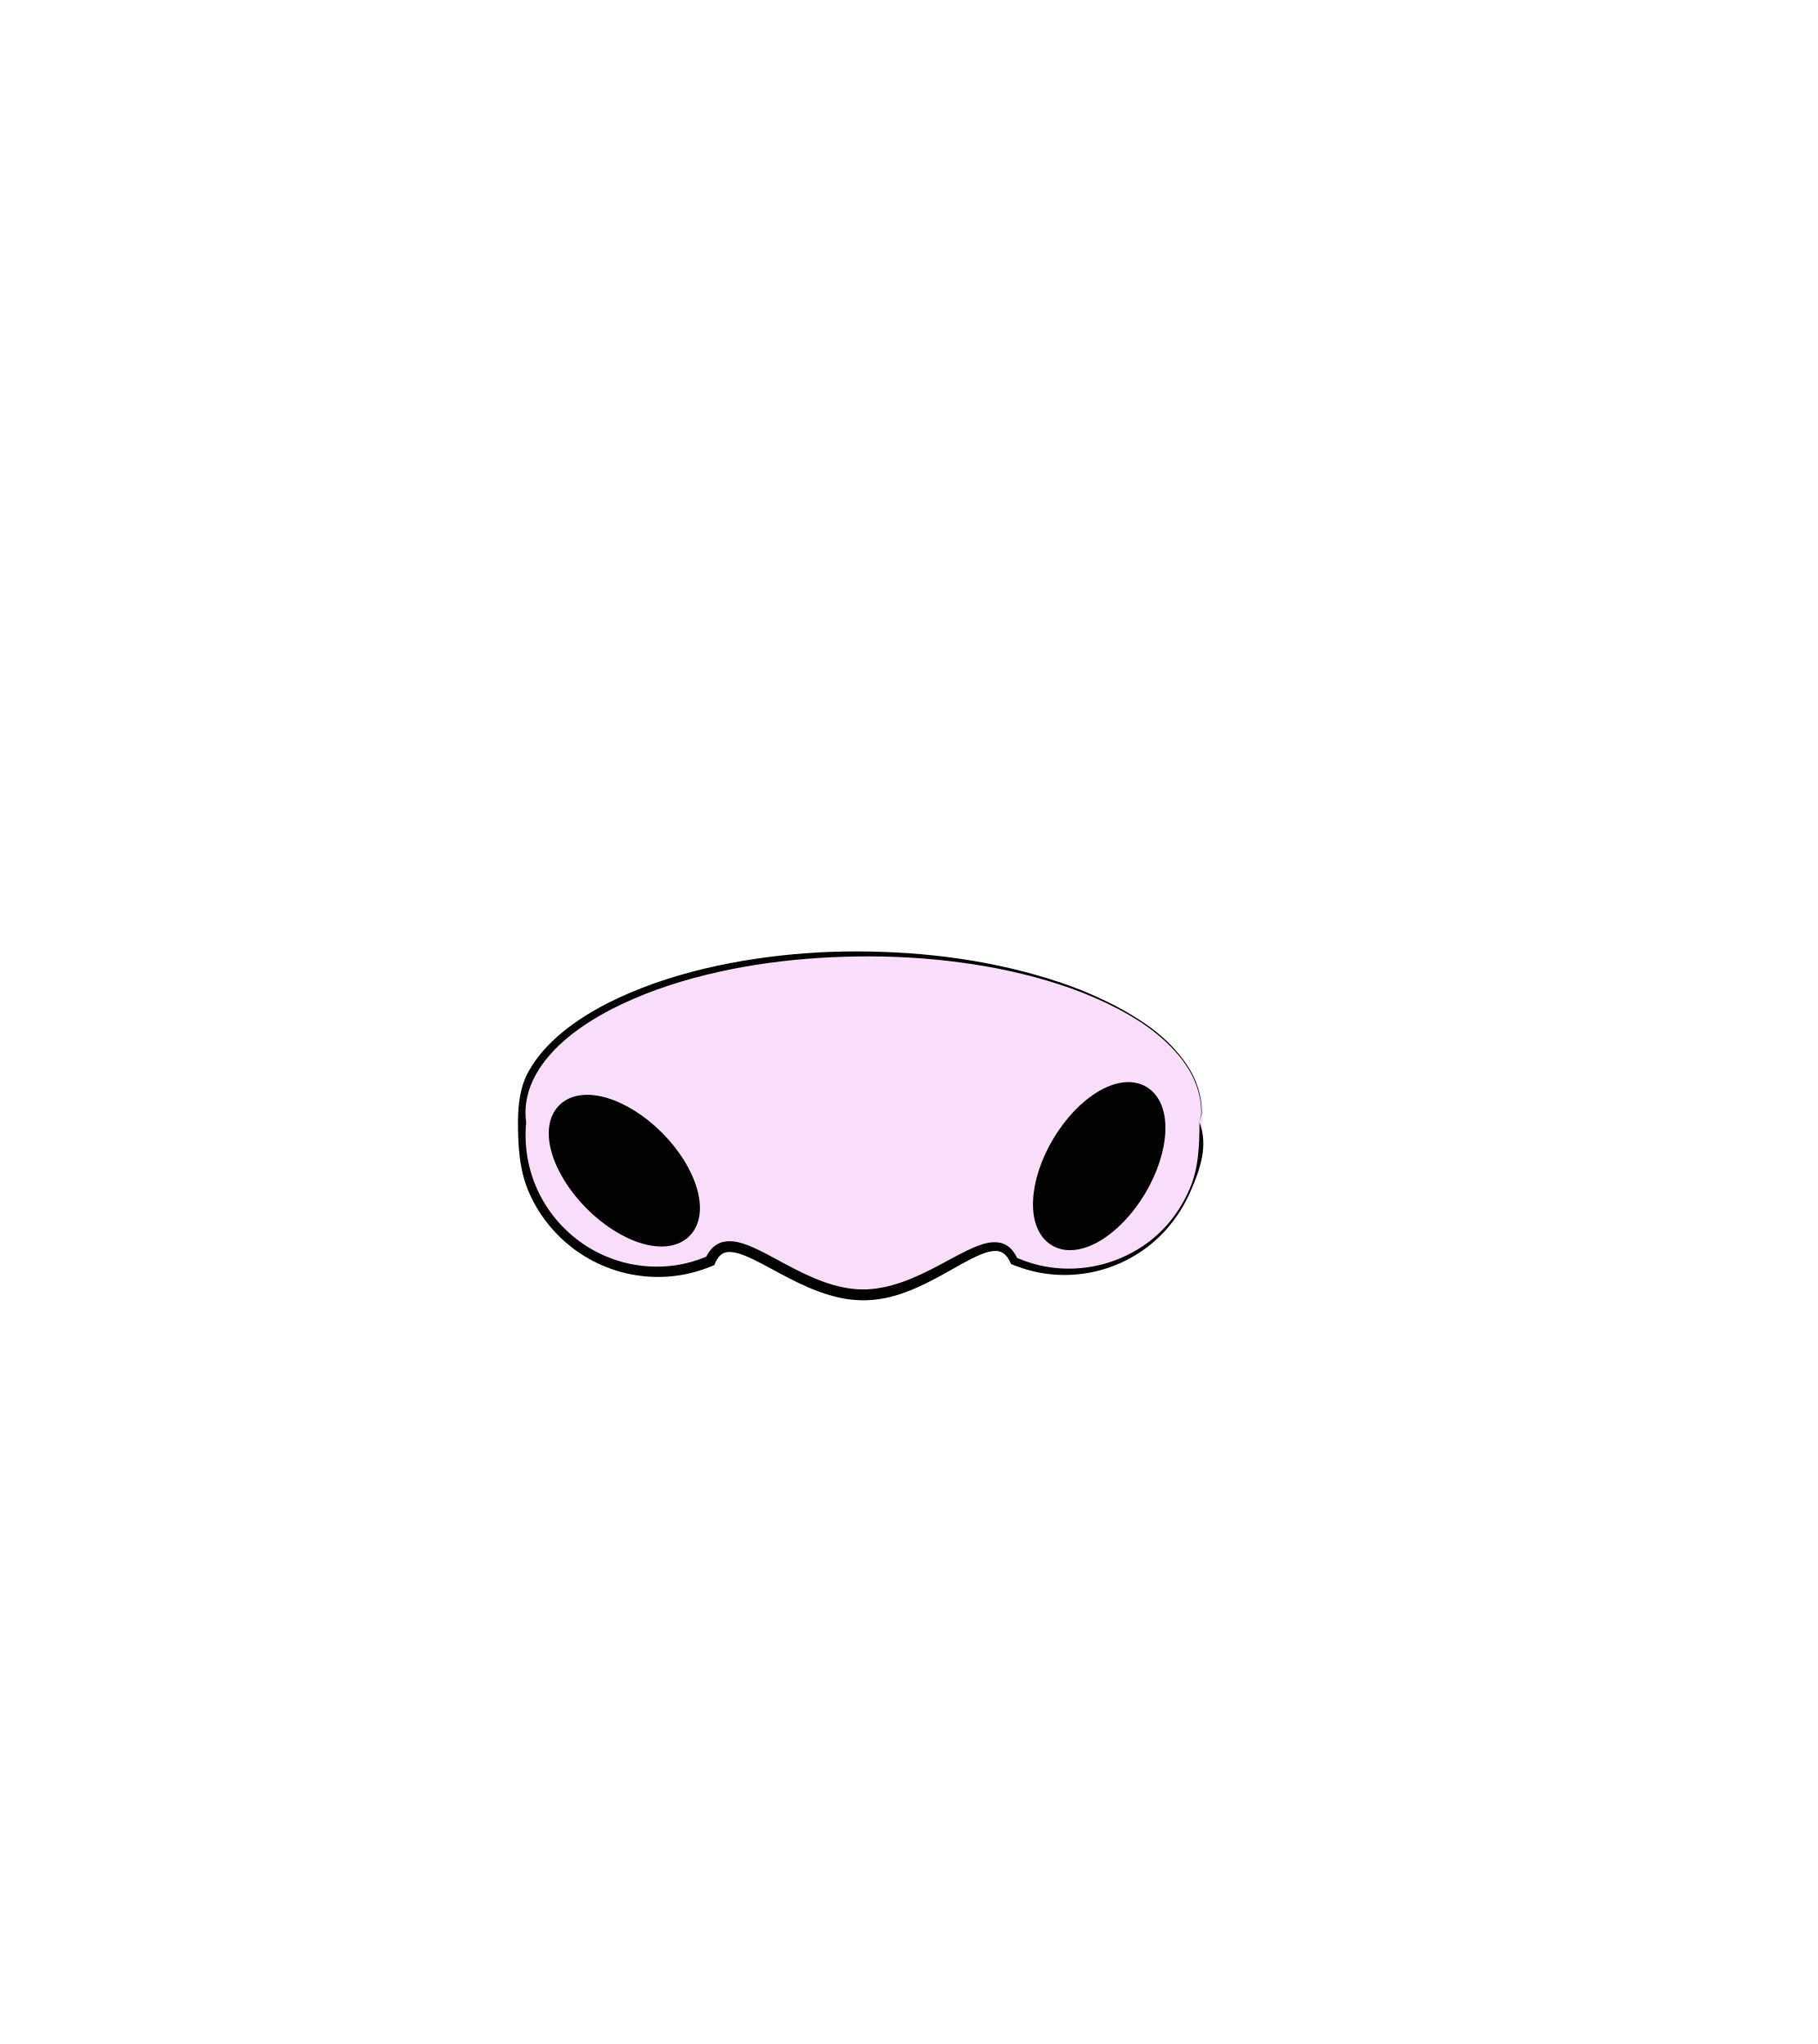
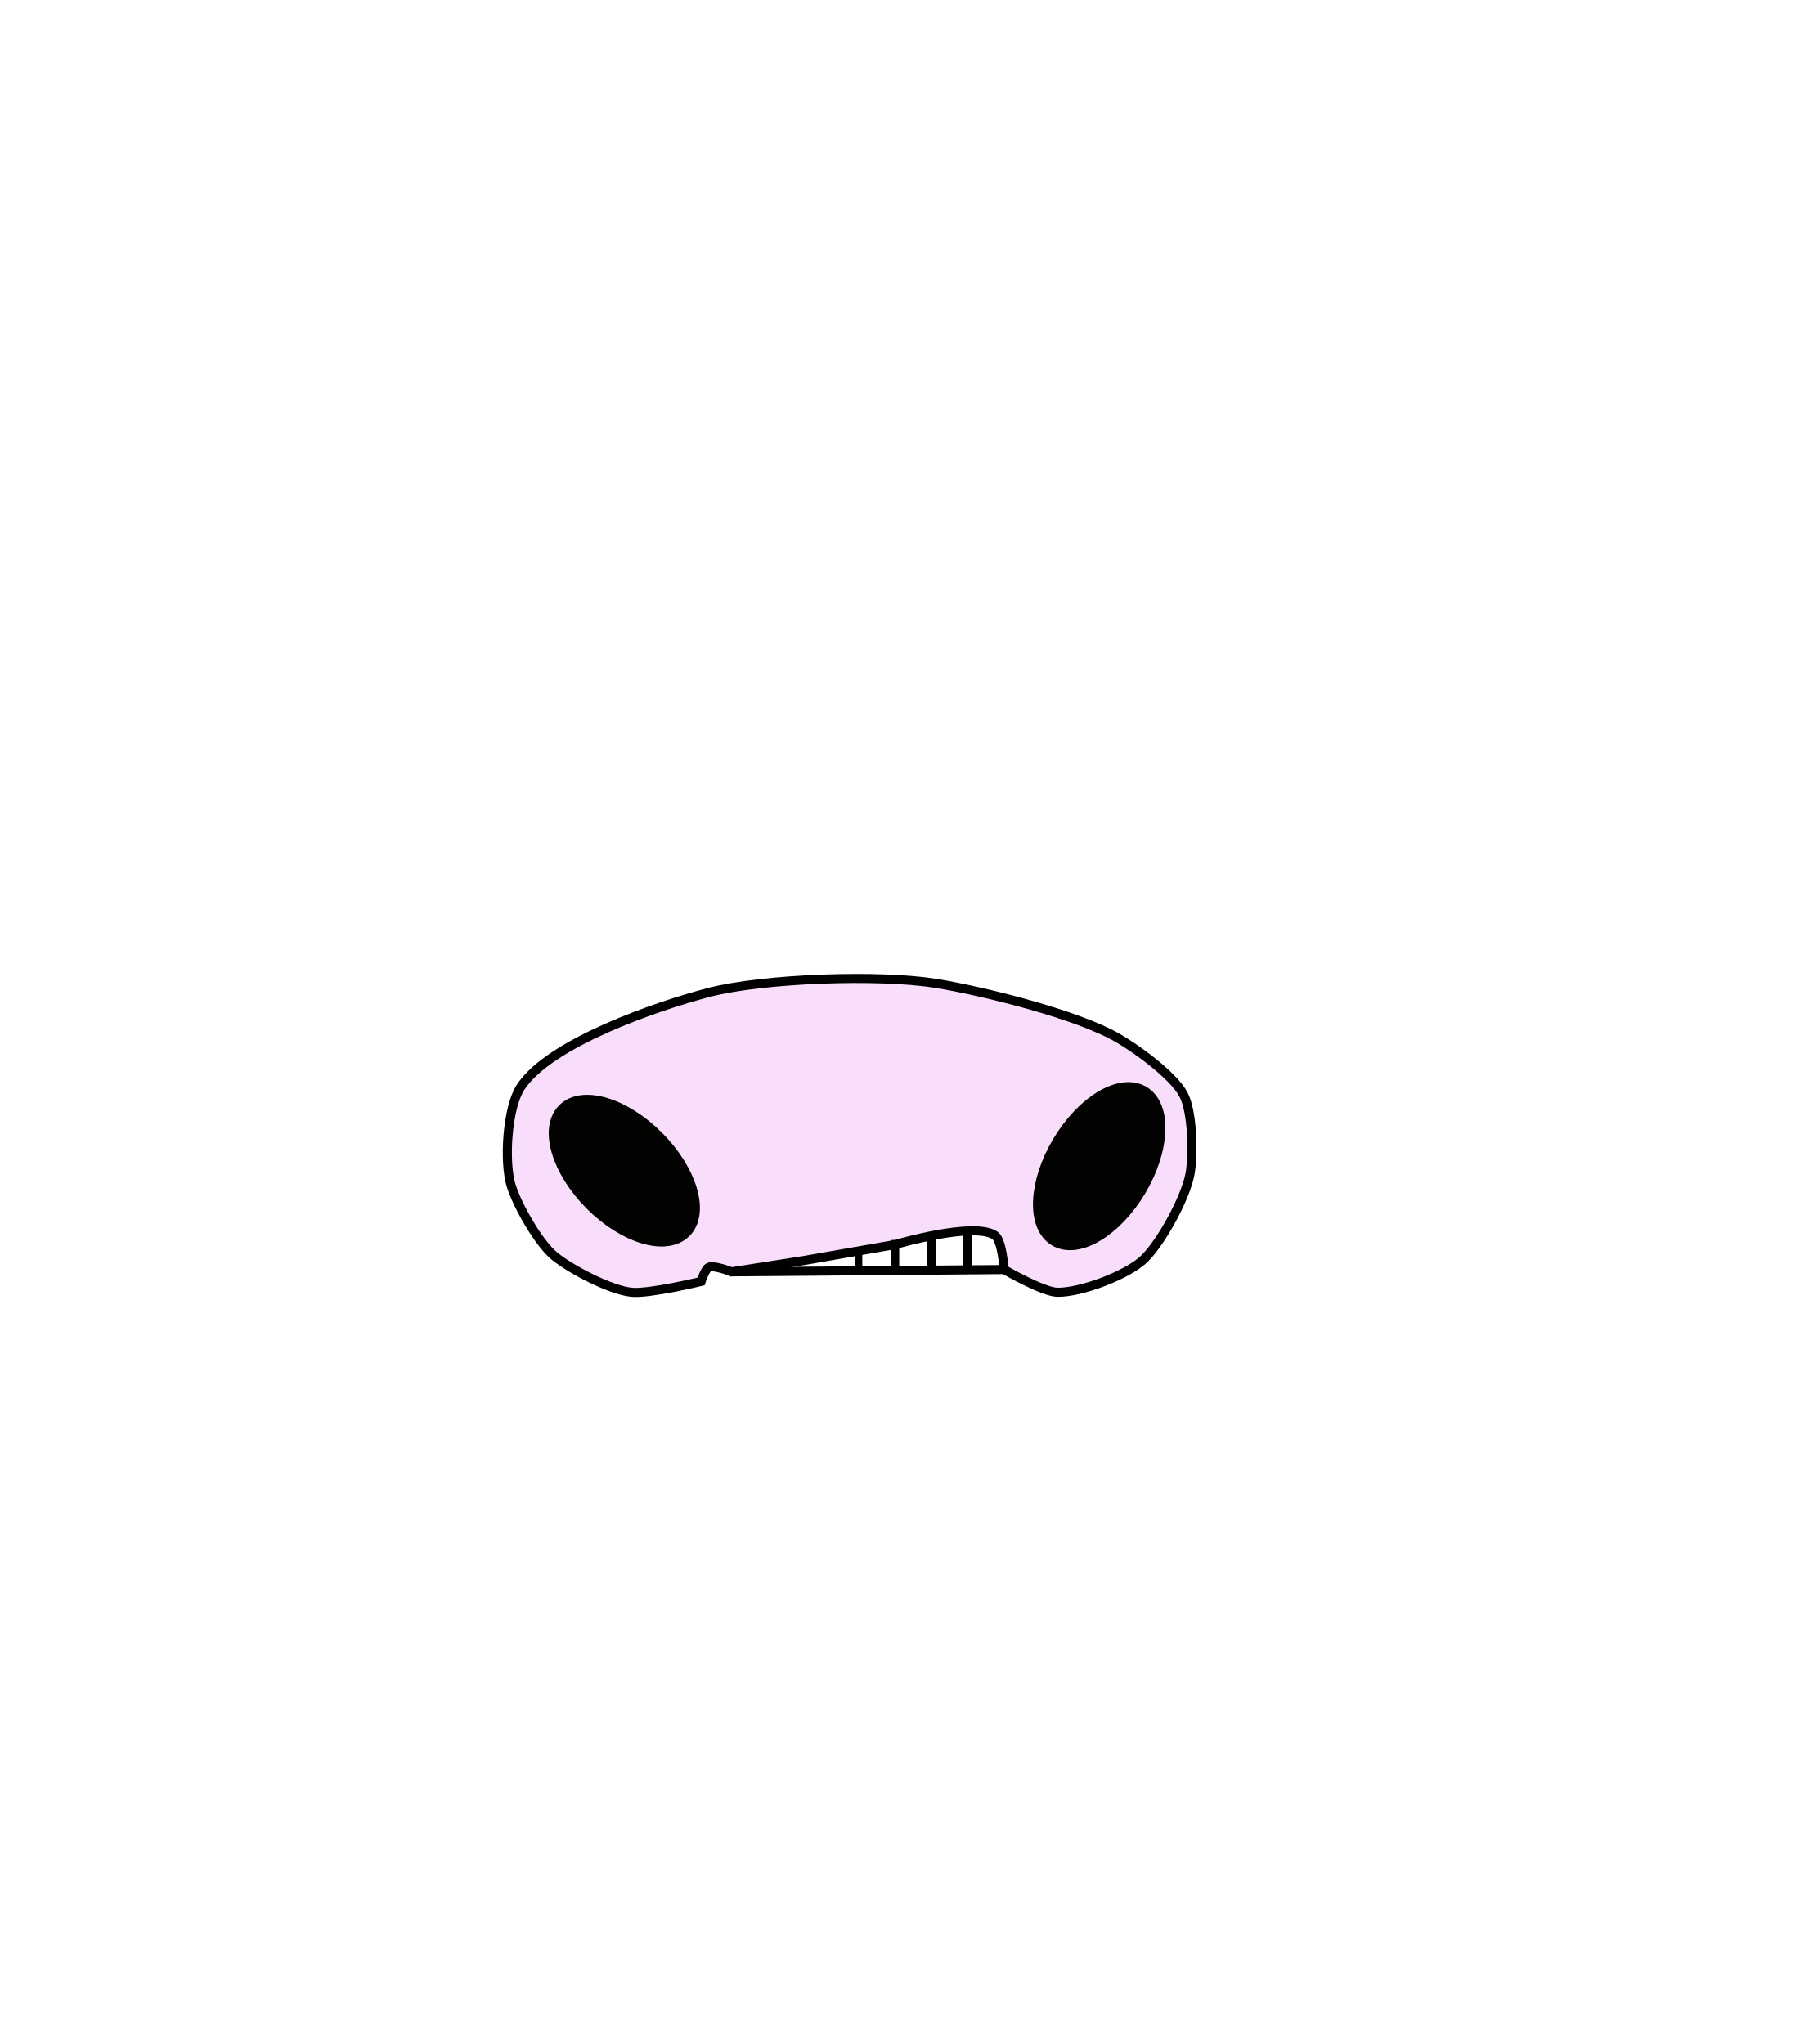
- <svg xmlns="http://www.w3.org/2000/svg" version="1.1" x="0px" y="0px" width="200px" height="225px" viewBox="0 0 200 225" enable-background="new 0 0 200 225" xml:space="preserve">
+ <svg xmlns="http://www.w3.org/2000/svg" version="1.1" id="Layer_1" x="0px" y="0px" width="200px" height="225px" viewBox="0 0 200 225" enable-background="new 0 0 200 225" xml:space="preserve">
+   <g>
+     <path fill="#F9DEFC" stroke="#000000" stroke-miterlimit="10" d="M57.25,119.75c3.101-4.918,15.123-9.038,20.75-10.5   c6.054-1.573,18.826-2.001,25-1c5.152,0.836,15.478,3.392,20,6c2.073,1.195,6.142,4.129,7.25,6.25   c0.988,1.891,1.069,6.391,0.75,8.5c-0.402,2.653-3.111,7.594-5,9.5c-1.818,1.834-7.045,3.791-9.627,3.751   c-1.596-0.024-5.873-2.501-5.873-2.501s-0.205-3.194-1-3.75c-2.264-1.582-11,1-11,1l-10,1.75l-8,1.25c0,0-1.923-0.771-2.5-0.5   c-0.401,0.188-0.846,1.559-0.846,1.559s-5.727,1.389-7.654,1.191c-2.336-0.239-6.688-2.506-8.5-4   c-1.753-1.446-4.077-5.58-4.75-7.75C55.45,127.922,55.811,122.033,57.25,119.75z" />
+     <line fill="#F9DEFC" stroke="#000000" stroke-miterlimit="10" x1="80.5" y1="140" x2="110.5" y2="139.75" />
+     <line fill="#F9DEFC" stroke="#000000" stroke-miterlimit="10" x1="106.5" y1="135.5" x2="106.5" y2="139.5" />
+     <line fill="#F9DEFC" stroke="#000000" stroke-width="0.935" stroke-miterlimit="10" x1="102.5" y1="136" x2="102.5" y2="139.5" />
+     <line fill="#F9DEFC" stroke="#000000" stroke-width="0.919" stroke-miterlimit="10" x1="98.5" y1="136.5" x2="98.5" y2="139.875" />
+     <line fill="#F9DEFC" stroke="#000000" stroke-width="0.791" stroke-miterlimit="10" x1="94.5" y1="137.5" x2="94.5" y2="140" />
+   </g>
  <g id="Ext">
</g>
  <g id="Guides">
</g>
  <g id="_x31_2_Col_Grid_1_" display="none" enable-background="new    ">
    <g id="Rectangle_xA0_Image_23_" display="inline" opacity="0.102">
	</g>
    <g id="Rectangle_xA0_Image_21_" display="inline" opacity="0.102">
	</g>
    <g id="Rectangle_xA0_Image_19_" display="inline" opacity="0.102">
	</g>
    <g id="Rectangle_xA0_Image_17_" display="inline" opacity="0.102">
	</g>
    <g id="Rectangle_xA0_Image_15_" display="inline" opacity="0.102">
	</g>
    <g id="Rectangle_xA0_Image_13_" display="inline" opacity="0.102">
	</g>
    <g id="Rectangle_xA0_Image_11_" display="inline" opacity="0.102">
	</g>
    <g id="Rectangle_xA0_Image_9_" display="inline" opacity="0.102">
	</g>
    <g id="Rectangle_xA0_Image_7_" display="inline" opacity="0.102">
	</g>
    <g id="Rectangle_xA0_Image_5_" display="inline" opacity="0.102">
	</g>
    <g id="Rectangle_xA0_Image_3_" display="inline" opacity="0.102">
	</g>
    <g id="Rectangle_xA0_Image_1_" display="inline" opacity="0.102">
	</g>
  </g>
  <g id="Bg">
</g>
  <g id="main">
    <g id="Progress">
	</g>
    <g id="Text">
	</g>
  </g>
  <g id="pane">
</g>
-   <g id="browserhead">
-     <g>
-       <g>
-         <path fill="#F9DEFC" d="M132.374,122.5c0-3.634-2.372-7.008-6.435-9.805c-0.168-0.117-0.34-0.227-0.515-0.337     c-6.799-4.452-17.942-7.358-30.551-7.358c-12.602,0-23.742,2.904-30.542,7.353c-0.177,0.113-0.356,0.226-0.528,0.347     c-4.058,2.796-6.43,6.169-6.43,9.801c0,0.353,0.031,0.703,0.074,1.051c-0.046,0.478-0.074,0.96-0.074,1.449     c0,8.284,6.717,15,15,15c2.056,0,3.999-0.443,5.781-1.193c2.203-5.101,8.981,3.733,16.846,3.733     c7.865,0,14.391-8.833,16.596-3.733c1.779,0.751,3.724,1.193,5.777,1.193c8.283,0,15-6.716,15-15     c0-0.488-0.027-0.969-0.073-1.445C132.346,123.206,132.374,122.854,132.374,122.5z" />
-         <path fill="#020200" d="M132.197,122.501c0.006-1.883-0.619-3.706-1.672-5.249c-1.052-1.556-2.418-2.849-3.912-3.979     c-1.51-1.116-3.145-2.039-4.835-2.847c-1.697-0.801-3.437-1.503-5.226-2.071c-3.572-1.157-7.258-1.94-10.979-2.427     c-1.86-0.251-3.729-0.415-5.602-0.525c-1.873-0.106-3.751-0.146-5.622-0.118c-1.887,0.033-3.749,0.107-5.618,0.267     c-1.869,0.146-3.73,0.371-5.58,0.661c-3.699,0.588-7.355,1.461-10.872,2.724c-1.753,0.642-3.474,1.371-5.124,2.229     c-1.643,0.868-3.229,1.859-4.652,3.03c-1.417,1.175-2.682,2.546-3.557,4.132c-0.877,1.578-1.289,3.395-1.046,5.167l0.007,0.046     l-0.006,0.054c-0.23,2.498,0.18,5.035,1.215,7.312c1.02,2.28,2.658,4.268,4.662,5.741c2.011,1.469,4.398,2.414,6.869,2.686     c0.611,0.075,1.248,0.101,1.848,0.095c0.666-0.015,1.236-0.058,1.859-0.153c1.228-0.175,2.422-0.544,3.569-1.016l-0.315,0.312     c0.175-0.397,0.401-0.799,0.738-1.15c0.336-0.351,0.806-0.627,1.293-0.726c0.986-0.196,1.84,0.081,2.6,0.355     c1.521,0.595,2.848,1.391,4.209,2.105c2.684,1.437,5.499,2.749,8.443,2.783c2.939,0.021,5.776-1.237,8.463-2.668     c1.361-0.71,2.688-1.509,4.191-2.108c0.751-0.273,1.592-0.558,2.541-0.356c0.469,0.099,0.908,0.371,1.222,0.71     c0.315,0.34,0.526,0.729,0.69,1.115l-0.232-0.229c1.151,0.494,2.357,0.877,3.6,1.067c0.619,0.104,1.246,0.155,1.875,0.175     c0.629,0.013,1.272-0.007,1.888-0.076c2.513-0.251,4.956-1.188,7.024-2.668c2.068-1.48,3.642-3.51,4.688-5.846     c1.068-2.325,1.157-4.937,1.157-7.493v-0.008v-0.008C132,123.198,132.189,122.851,132.197,122.501z M132.25,122.499     c-0.002,0.355-0.25,0.711-0.25,1.064v-0.016c1,2.577,0.056,5.229-0.995,7.61c-1.037,2.387-2.622,4.486-4.692,6.079     c-2.08,1.583-4.538,2.633-7.151,2.973c-0.665,0.093-1.29,0.132-1.948,0.139c-0.662-0.001-1.312-0.035-1.968-0.125     c-1.314-0.162-2.593-0.526-3.825-1.013l-0.153-0.062l-0.075-0.169c-0.289-0.646-0.726-1.147-1.306-1.242     c-0.586-0.111-1.298,0.09-1.97,0.361c-1.359,0.568-2.68,1.388-4.041,2.132c-1.358,0.754-2.761,1.479-4.258,2.027     c-0.748,0.277-1.521,0.5-2.314,0.653c-0.783,0.15-1.623,0.236-2.422,0.225c-1.637-0.018-3.229-0.396-4.721-0.94     c-1.494-0.546-2.902-1.256-4.273-1.988c-1.368-0.722-2.707-1.515-4.067-2.043c-0.671-0.257-1.377-0.43-1.922-0.309     c-0.534,0.103-0.925,0.557-1.196,1.186l-0.097,0.223l-0.219,0.09c-1.236,0.507-2.534,0.885-3.864,1.064     c-0.651,0.097-1.371,0.141-1.994,0.146c-0.689,0.001-1.344-0.033-2.012-0.119c-2.658-0.319-5.219-1.362-7.358-2.956     c-2.135-1.601-3.861-3.743-4.926-6.188c-1.082-2.432-1.231-5.159-1.231-7.796v0.1c0-1.973,0.225-4.004,1.188-5.7     c0.959-1.709,2.309-3.139,3.792-4.35c1.493-1.211,3.124-2.211,4.813-3.089c1.695-0.865,3.451-1.595,5.236-2.232     c3.58-1.256,7.283-2.11,11.021-2.675c1.869-0.28,3.749-0.493,5.634-0.626c1.88-0.15,3.783-0.201,5.659-0.204     c7.547,0.018,15.129,1.002,22.289,3.403c1.791,0.593,3.538,1.317,5.233,2.143c1.694,0.83,3.326,1.787,4.849,2.9     c1.502,1.136,2.814,2.437,3.877,4.008C131.654,118.74,132.258,120.598,132.25,122.499z" />
-       </g>
-       <path fill="#020202" stroke="#020200" stroke-width="1.765" stroke-miterlimit="10" d="M75.241,135.447    c-1.959,1.945-6.476,0.574-10.084-3.061c-3.604-3.635-4.942-8.16-2.982-10.105c1.962-1.945,6.476-0.575,10.083,3.061    C75.866,128.978,77.201,133.504,75.241,135.447z" />
-       <ellipse transform="matrix(-0.5125 0.8587 -0.8587 -0.5125 293.1925 90.2788)" fill="#020202" stroke="#020200" stroke-width="1.765" stroke-miterlimit="10" cx="120.969" cy="128.368" rx="9.274" ry="5" />
-     </g>
-   </g>
+   <path fill="#020202" stroke="#020200" stroke-width="1.765" stroke-miterlimit="10" d="M75.241,135.447  c-1.959,1.945-6.476,0.574-10.084-3.062c-3.604-3.635-4.942-8.159-2.982-10.104c1.962-1.945,6.476-0.575,10.083,3.061  C75.866,128.979,77.201,133.504,75.241,135.447z" />
+   <ellipse transform="matrix(0.8587 0.5125 -0.5125 0.8587 82.8814 -43.8554)" fill="#020202" stroke="#020200" stroke-width="1.765" stroke-miterlimit="10" cx="120.966" cy="128.366" rx="5" ry="9.275" />
</svg>
